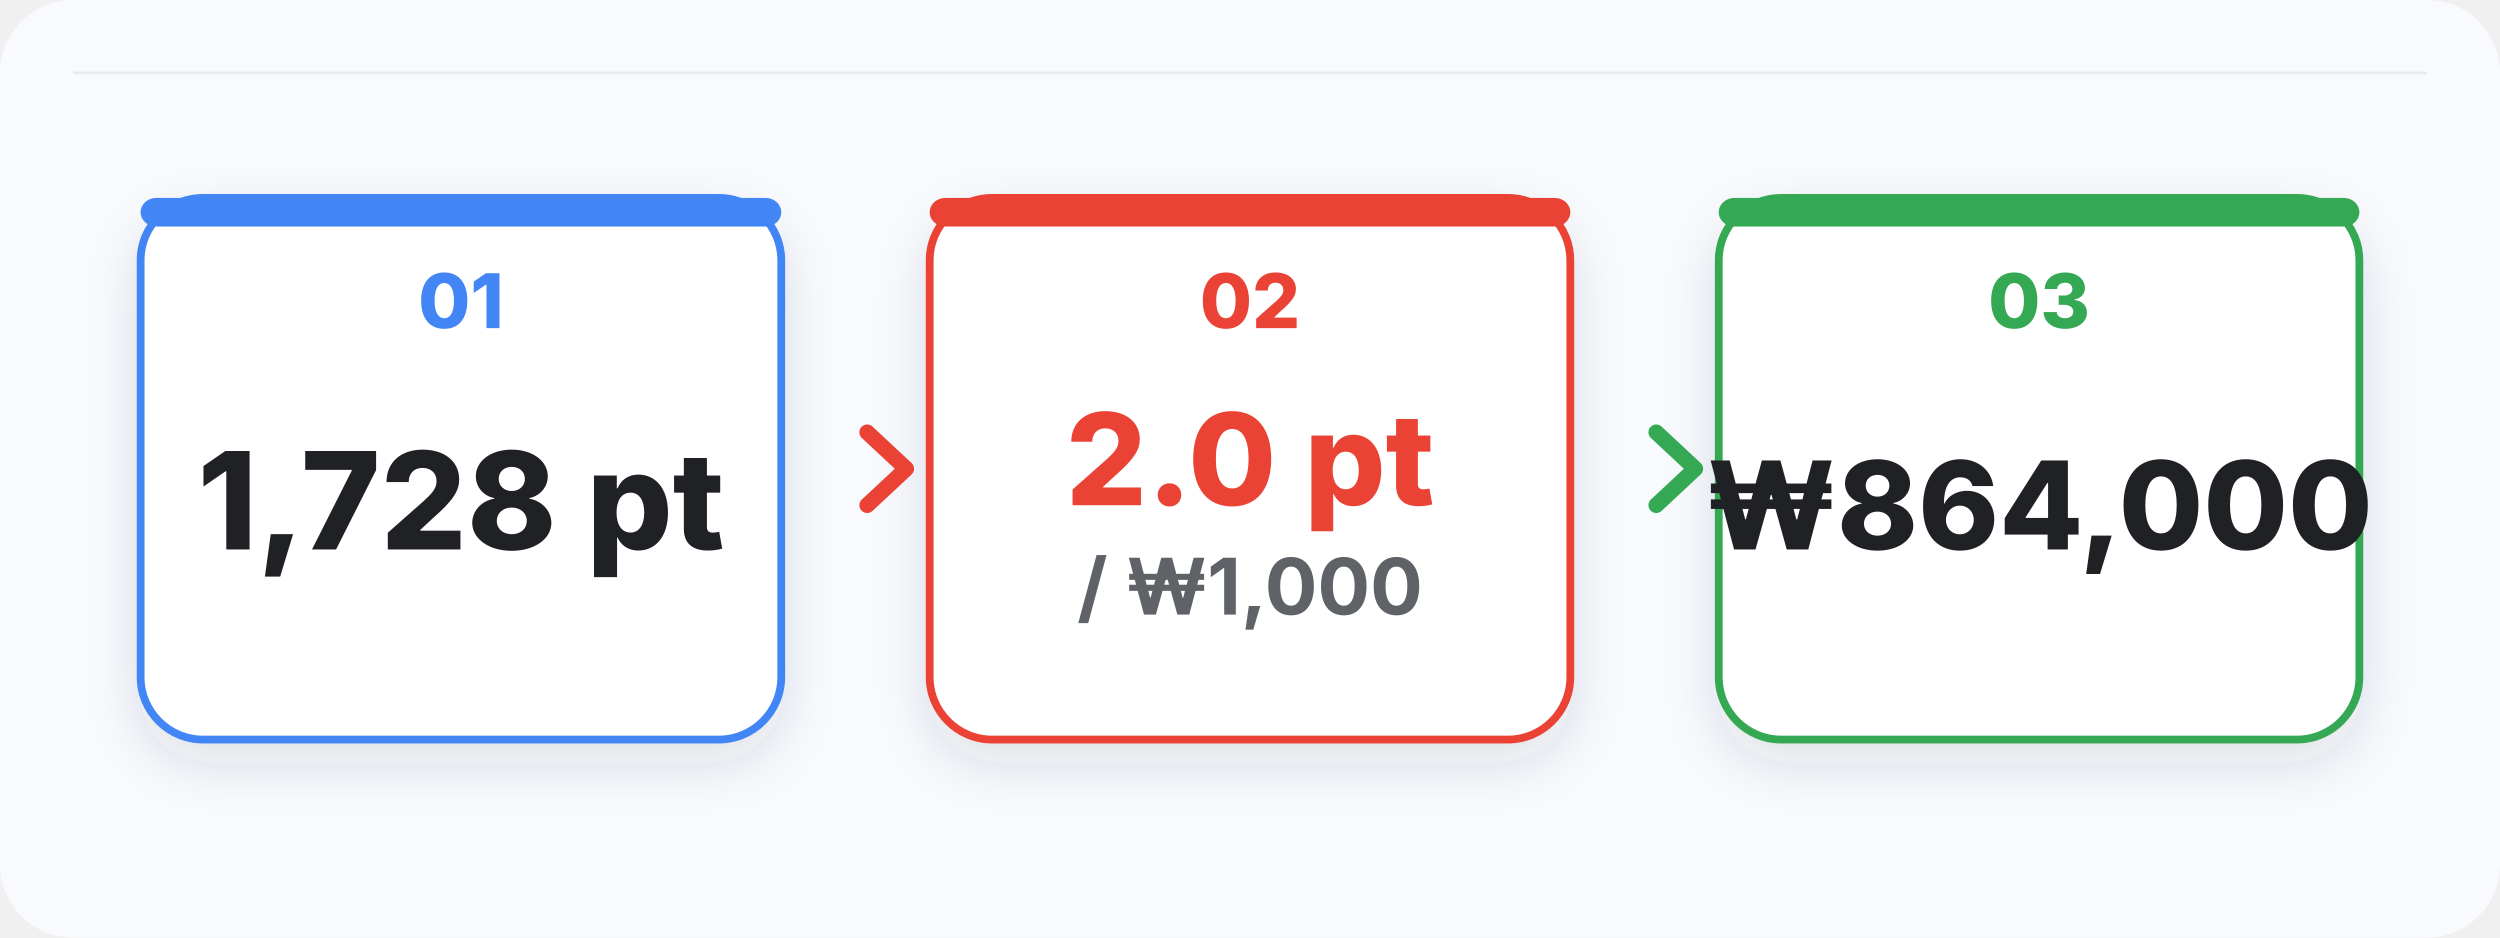
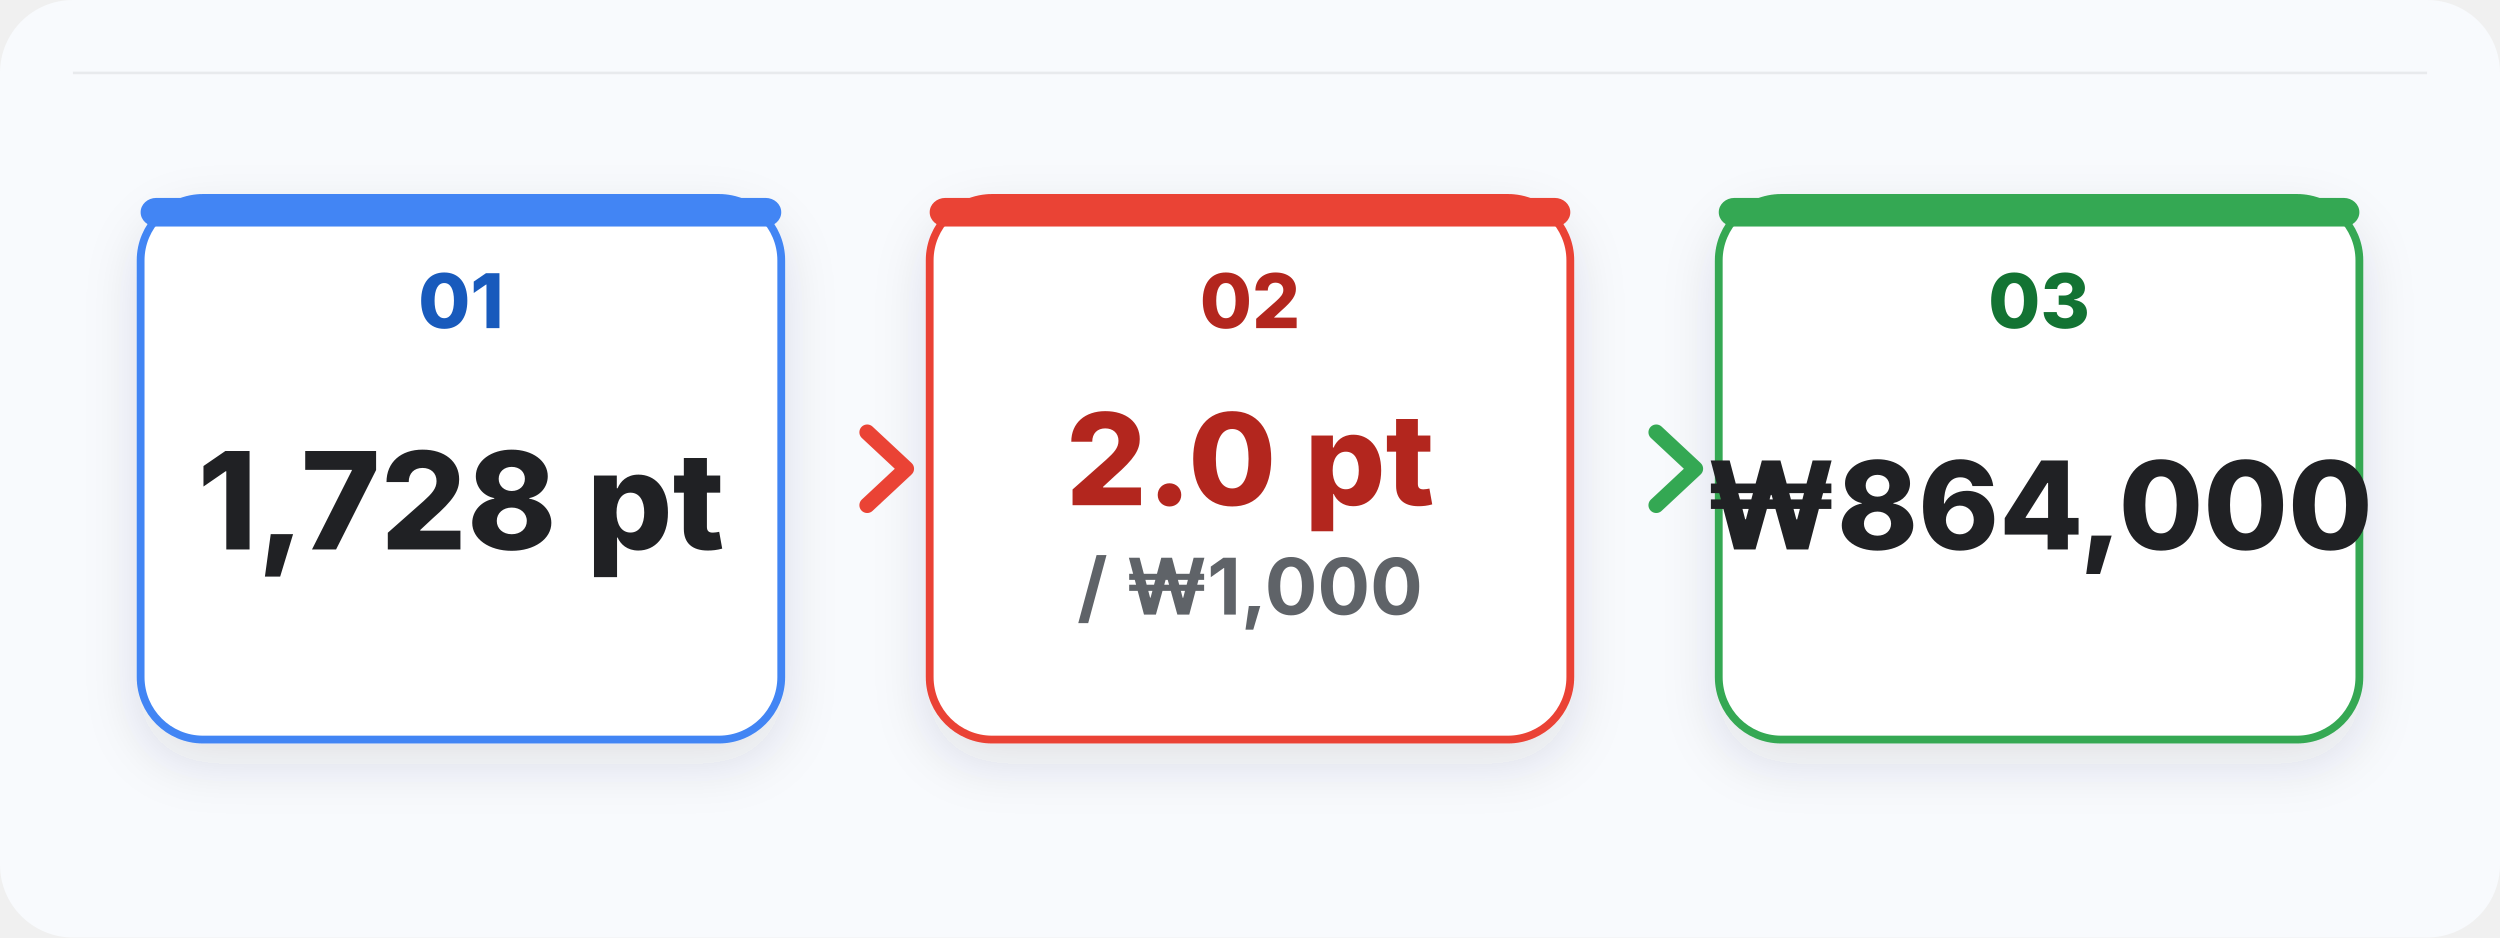
<svg xmlns="http://www.w3.org/2000/svg" width="960" height="360" viewBox="0 0 960 360" role="img" aria-labelledby="title desc">
  <defs>
    <filter id="shadow" x="-12%" y="-20%" width="124%" height="155%">
      <feDropShadow dx="0" dy="8" stdDeviation="10" flood-color="#3c4043" flood-opacity=".12" />
    </filter>
    <linearGradient id="link12" x1="0" x2="1" y1="0" y2="0">
      <stop offset="0" stop-color="#4285F4" />
      <stop offset=".56" stop-color="#FBBC04" />
      <stop offset="1" stop-color="#EA4335" />
    </linearGradient>
    <linearGradient id="link23" x1="0" x2="1" y1="0" y2="0">
      <stop offset="0" stop-color="#EA4335" />
      <stop offset=".52" stop-color="#FBBC04" />
      <stop offset="1" stop-color="#34A853" />
    </linearGradient>
  </defs>
  <rect width="960" height="360" rx="28" fill="#F8FAFD" />
  <path d="M28 28h904" stroke="#E8EAED" stroke-width="1" />
  <g filter="url(#shadow)">
    <rect x="54" y="76" width="246" height="208" rx="24" fill="#FFFFFF" stroke="#4285F4" stroke-width="3" />
    <rect x="357" y="76" width="246" height="208" rx="24" fill="#FFFFFF" stroke="#EA4335" stroke-width="3" />
    <rect x="660" y="76" width="246" height="208" rx="24" fill="#FFFFFF" stroke="#34A853" stroke-width="3" />
  </g>
  <rect x="54" y="76" width="246" height="11" rx="6" fill="#4285F4" />
  <rect x="357" y="76" width="246" height="11" rx="6" fill="#EA4335" />
  <rect x="660" y="76" width="246" height="11" rx="6" fill="#34A853" />
  <g fill="none" stroke-linecap="round" stroke-width="7">
    <path d="M308 180h37" stroke="url(#link12)" />
    <path d="M611 180h37" stroke="url(#link23)" />
  </g>
  <path d="m333 166 15 14-15 14" fill="none" stroke="#EA4335" stroke-width="6" stroke-linecap="round" stroke-linejoin="round" />
  <path d="m636 166 15 14-15 14" fill="none" stroke="#34A853" stroke-width="6" stroke-linecap="round" stroke-linejoin="round" />
  <g font-family="system-ui, -apple-system, BlinkMacSystemFont, 'Segoe UI', sans-serif" text-anchor="middle">
    <g font-size="29" font-weight="800">
-       <text x="177" y="126" fill="#4285F4">01</text>
-       <text x="480" y="126" fill="#EA4335">02</text>
-       <text x="783" y="126" fill="#34A853">03</text>
+       <text x="177" y="126" fill="#185abc">01</text>
+       <text x="480" y="126" fill="#b3261e">02</text>
+       <text x="783" y="126" fill="#137333">03</text>
    </g>
    <text x="177" y="211" fill="#202124" font-size="52" font-weight="800">1,728 pt</text>
-     <text x="480" y="194" fill="#EA4335" font-size="49" font-weight="800">2.0 pt</text>
+     <text x="480" y="194" fill="#b3261e" font-size="49" font-weight="800">2.0 pt</text>
    <text x="480" y="236" fill="#5F6368" font-size="30" font-weight="750">/ ₩1,000</text>
    <text x="783" y="211" fill="#202124" font-size="47" font-weight="800">₩864,000</text>
  </g>
</svg>
